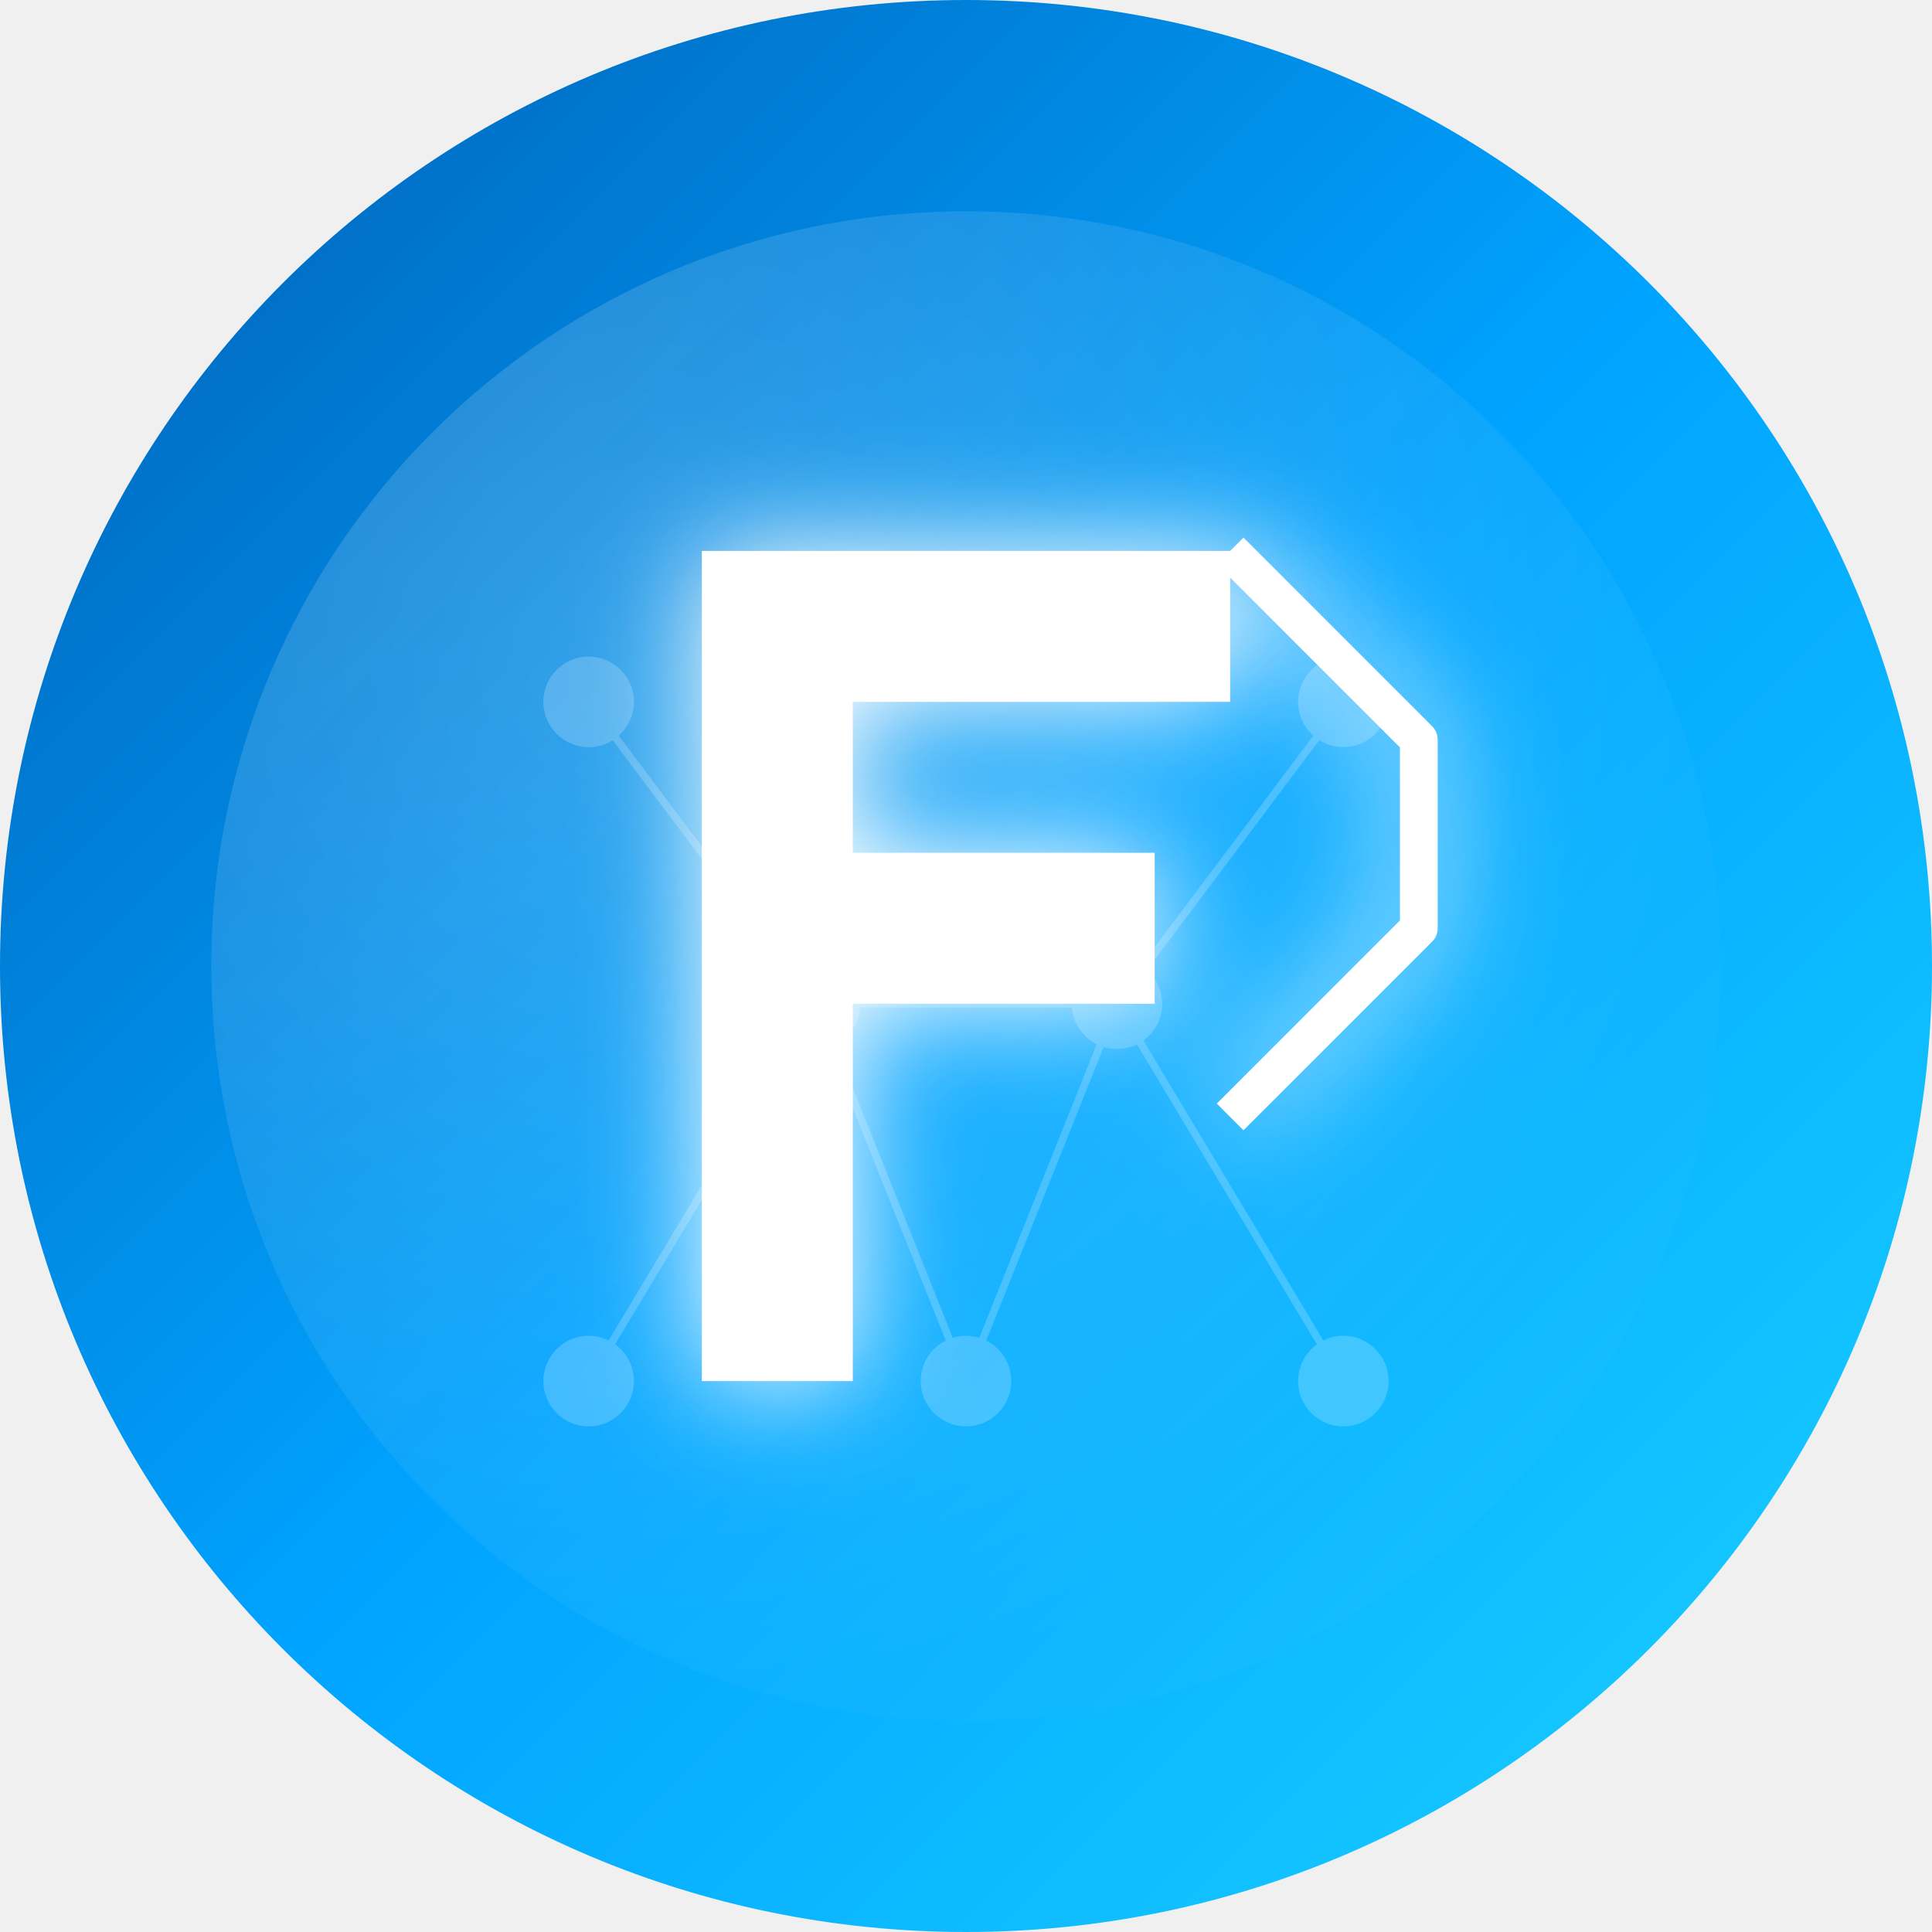
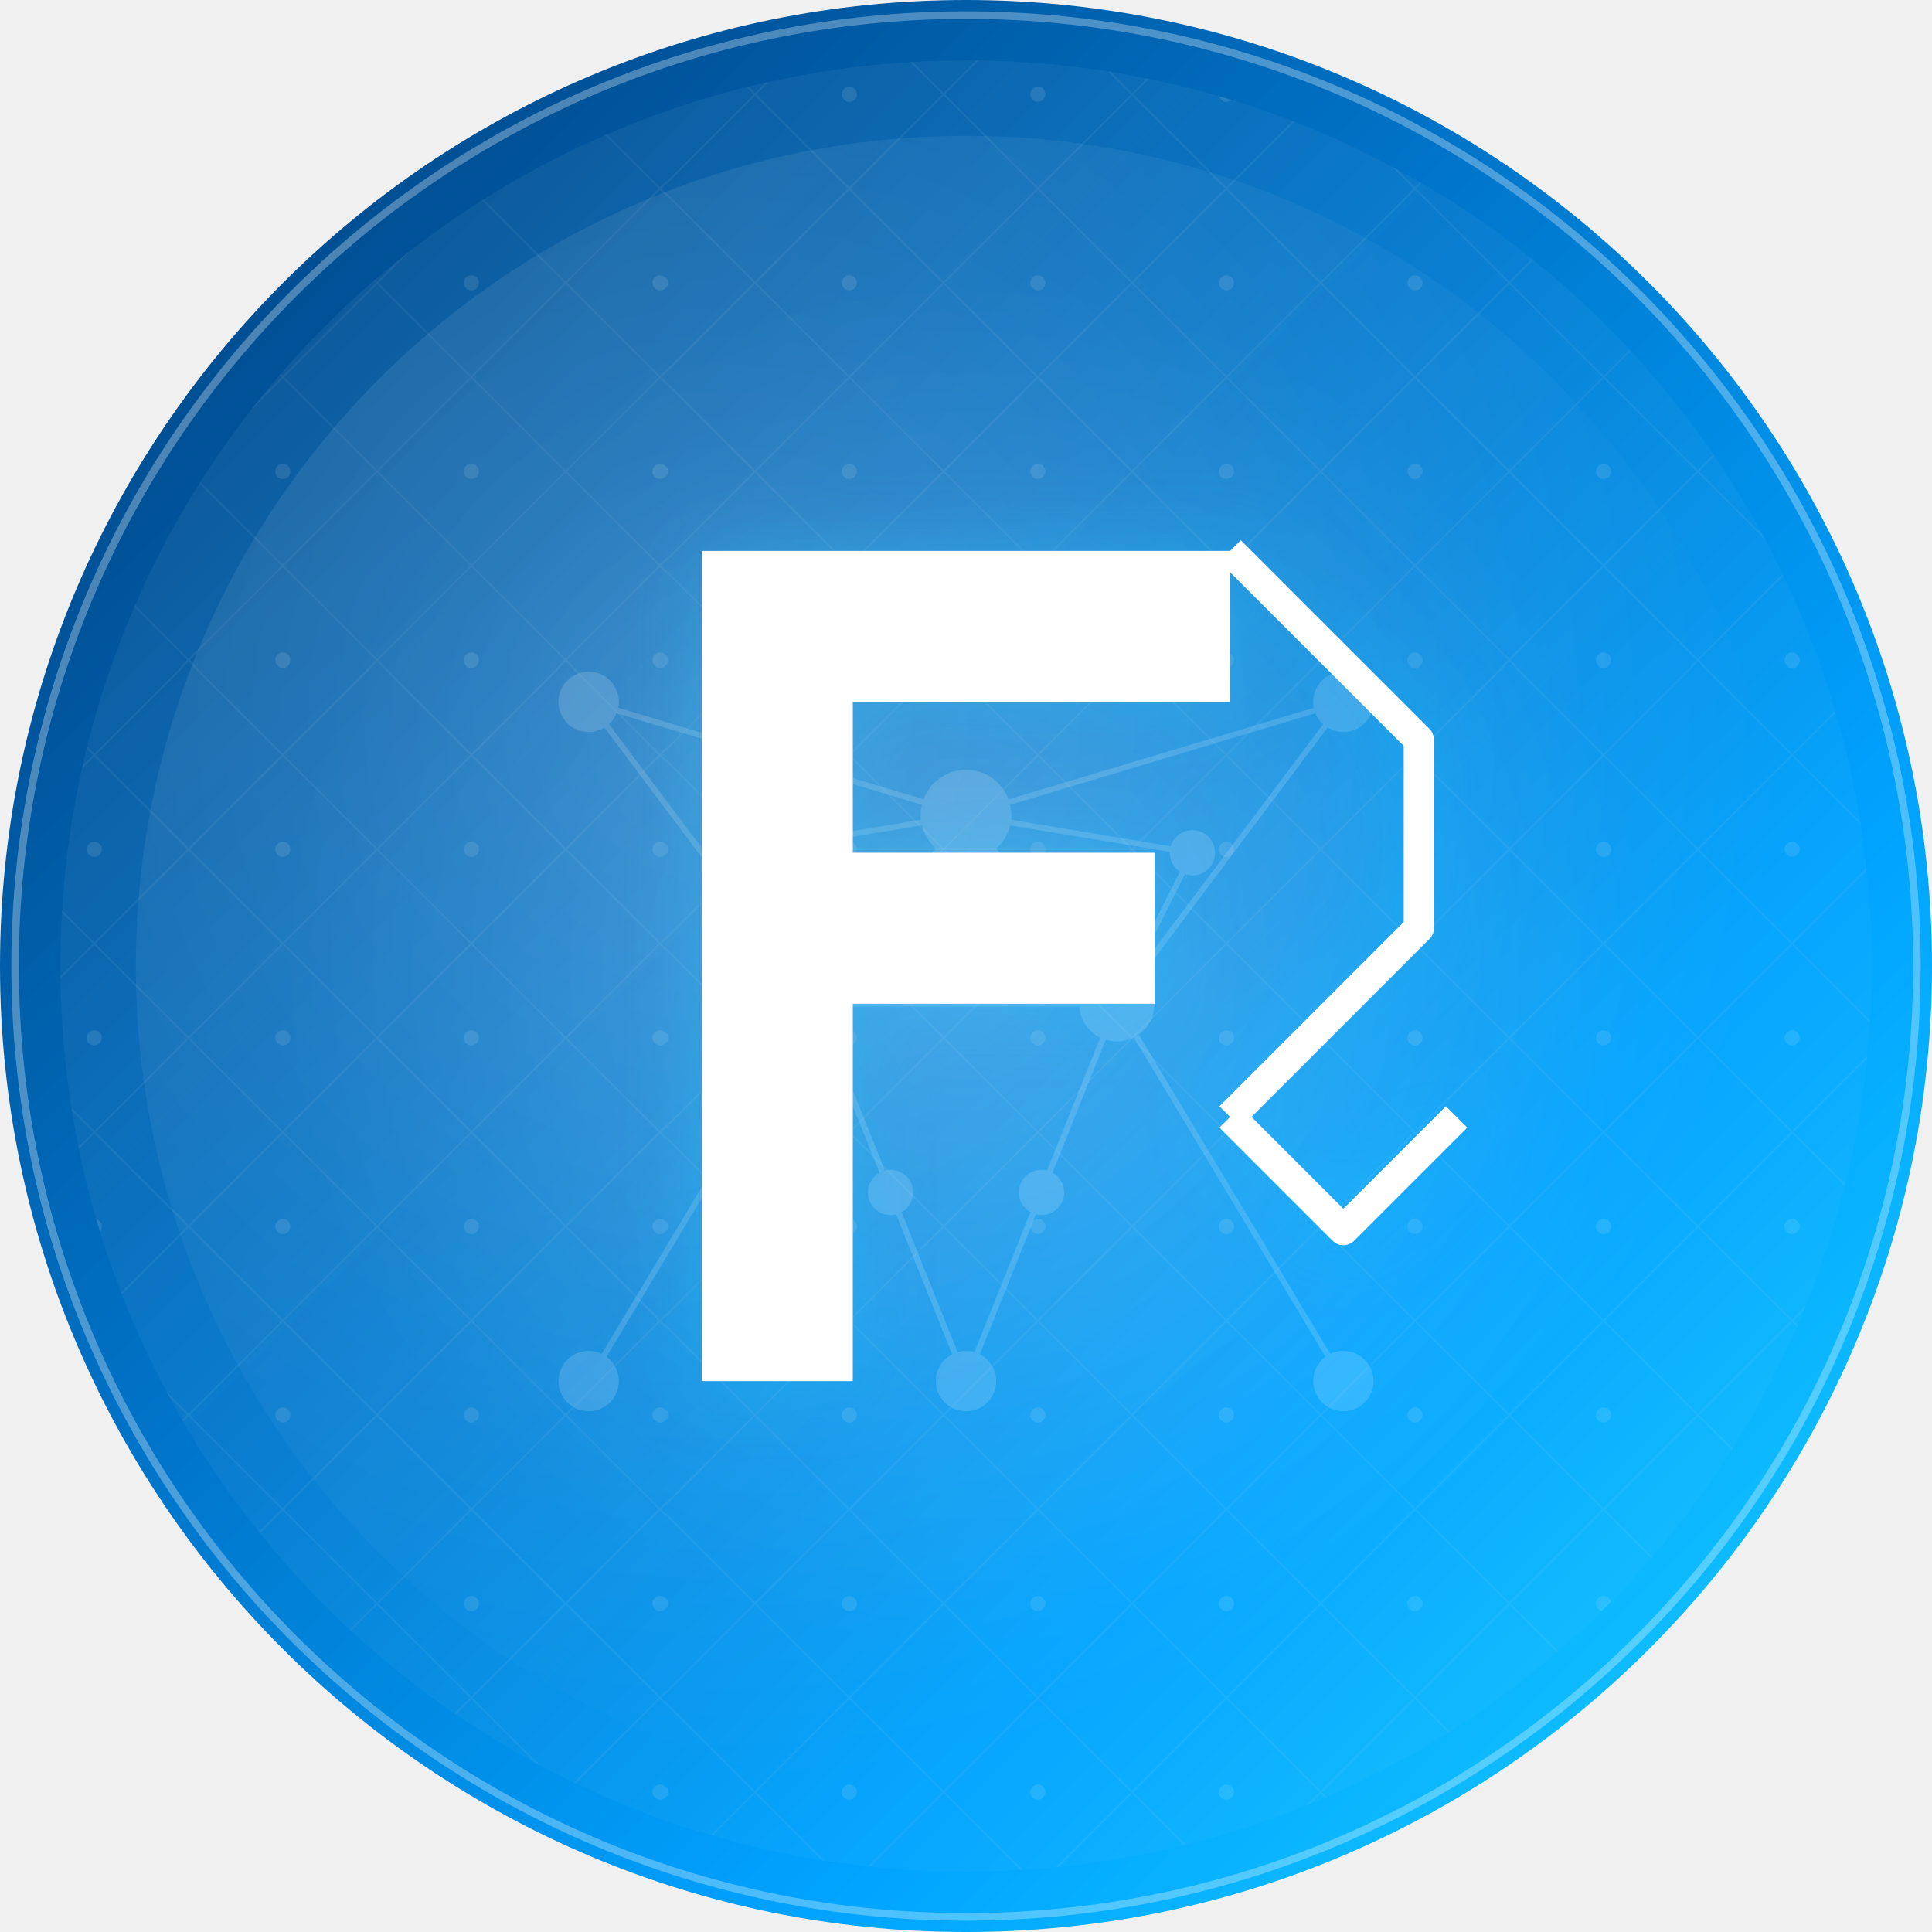
<svg xmlns="http://www.w3.org/2000/svg" width="512" height="512" viewBox="0 0 512 512" fill="none">
  <defs>
-     <linearGradient id="gradient" x1="0%" y1="0%" x2="100%" y2="100%">
-       <stop offset="0%" stop-color="#005CB2" />
-       <stop offset="50%" stop-color="#00A3FF" />
+     <linearGradient id="primaryGradient" x1="0%" y1="0%" x2="100%" y2="100%">
+       <stop offset="0%" stop-color="#003A75" />
+       <stop offset="40%" stop-color="#0072C6" />
+       <stop offset="70%" stop-color="#00A3FF" />
      <stop offset="100%" stop-color="#1CD3FF" />
+     </linearGradient>
+     <linearGradient id="accentGradient" x1="100%" y1="0%" x2="0%" y2="100%">
+       <stop offset="0%" stop-color="#00C8FF" />
+       <stop offset="50%" stop-color="#007EFF" />
+       <stop offset="100%" stop-color="#0046B5" />
    </linearGradient>
    <linearGradient id="glassGradient" x1="0%" y1="0%" x2="100%" y2="100%">
      <stop offset="0%" stop-color="rgba(255, 255, 255, 0.4)" />
      <stop offset="100%" stop-color="rgba(255, 255, 255, 0.1)" />
    </linearGradient>
-     <radialGradient id="highlight" cx="30%" cy="30%" r="70%" fx="30%" fy="30%">
+     <radialGradient id="highlight" cx="35%" cy="35%" r="65%" fx="35%" fy="35%">
      <stop offset="0%" stop-color="rgba(255, 255, 255, 0.6)" />
      <stop offset="100%" stop-color="rgba(255, 255, 255, 0)" />
    </radialGradient>
+     <radialGradient id="pulseGradient" cx="50%" cy="50%" r="50%">
+       <stop offset="0%" stop-color="rgba(255, 255, 255, 0.8)" />
+       <stop offset="70%" stop-color="rgba(255, 255, 255, 0.2)" />
+       <stop offset="100%" stop-color="rgba(255, 255, 255, 0)" />
+     </radialGradient>
    <filter id="glow" x="-20%" y="-20%" width="140%" height="140%">
+       <feGaussianBlur stdDeviation="10" result="blur" />
+       <feFlood flood-color="#00C2FF" flood-opacity="0.3" result="coloredBlur" />
+       <feComposite in="coloredBlur" in2="blur" operator="in" result="coloredBlur" />
+       <feComposite in="SourceGraphic" in2="coloredBlur" operator="over" />
+     </filter>
+     <filter id="innerShadow" x="-50%" y="-50%" width="200%" height="200%">
+       <feOffset dx="0" dy="0" />
      <feGaussianBlur stdDeviation="15" result="blur" />
-       <feComposite in="SourceGraphic" in2="blur" operator="over" />
+       <feComposite in="SourceAlpha" in2="blur" operator="out" result="blurOut" />
+       <feFlood flood-color="#000" flood-opacity="0.15" result="color" />
+       <feComposite in="color" in2="blurOut" operator="in" result="shadow" />
+       <feComposite in="SourceGraphic" in2="shadow" operator="over" />
    </filter>
+     <pattern id="neuralPattern" x="0" y="0" width="50" height="50" patternUnits="userSpaceOnUse">
+       <path d="M25,0 L50,25 L25,50 L0,25 Z" fill="none" stroke="rgba(255,255,255,0.1)" stroke-width="0.5" />
+       <circle cx="25" cy="25" r="2" fill="rgba(255,255,255,0.2)" />
+     </pattern>
  </defs>
-   <circle cx="256" cy="256" r="256" fill="url(#gradient)" />
-   <g opacity="0.2">
-     <circle cx="156" cy="186" r="12" fill="white" />
-     <circle cx="356" cy="186" r="12" fill="white" />
-     <circle cx="256" cy="366" r="12" fill="white" />
-     <circle cx="156" cy="366" r="12" fill="white" />
-     <circle cx="356" cy="366" r="12" fill="white" />
-     <circle cx="216" cy="266" r="12" fill="white" />
-     <circle cx="296" cy="266" r="12" fill="white" />
-     <line x1="156" y1="186" x2="216" y2="266" stroke="white" stroke-width="2" />
-     <line x1="356" y1="186" x2="296" y2="266" stroke="white" stroke-width="2" />
-     <line x1="156" y1="366" x2="216" y2="266" stroke="white" stroke-width="2" />
-     <line x1="356" y1="366" x2="296" y2="266" stroke="white" stroke-width="2" />
-     <line x1="216" y1="266" x2="256" y2="366" stroke="white" stroke-width="2" />
-     <line x1="296" y1="266" x2="256" y2="366" stroke="white" stroke-width="2" />
-     <line x1="216" y1="266" x2="296" y2="266" stroke="white" stroke-width="2" />
+   <circle cx="256" cy="256" r="256" fill="url(#primaryGradient)" />
+   <circle cx="256" cy="256" r="240" fill="url(#neuralPattern)" opacity="0.5" filter="url(#innerShadow)" />
+   <g opacity="0.15">
+     <circle cx="156" cy="186" r="8" fill="white" />
+     <circle cx="356" cy="186" r="8" fill="white" />
+     <circle cx="256" cy="366" r="8" fill="white" />
+     <circle cx="156" cy="366" r="8" fill="white" />
+     <circle cx="356" cy="366" r="8" fill="white" />
+     <circle cx="216" cy="266" r="10" fill="white" />
+     <circle cx="296" cy="266" r="10" fill="white" />
+     <circle cx="256" cy="216" r="12" fill="white" />
+     <circle cx="196" cy="226" r="6" fill="white" />
+     <circle cx="316" cy="226" r="6" fill="white" />
+     <circle cx="236" cy="316" r="6" fill="white" />
+     <circle cx="276" cy="316" r="6" fill="white" />
+     <line x1="156" y1="186" x2="216" y2="266" stroke="white" stroke-width="1.5" />
+     <line x1="356" y1="186" x2="296" y2="266" stroke="white" stroke-width="1.5" />
+     <line x1="156" y1="366" x2="216" y2="266" stroke="white" stroke-width="1.5" />
+     <line x1="356" y1="366" x2="296" y2="266" stroke="white" stroke-width="1.5" />
+     <line x1="216" y1="266" x2="256" y2="366" stroke="white" stroke-width="1.5" />
+     <line x1="296" y1="266" x2="256" y2="366" stroke="white" stroke-width="1.5" />
+     <line x1="216" y1="266" x2="296" y2="266" stroke="white" stroke-width="1.5" />
+     <line x1="216" y1="266" x2="256" y2="216" stroke="white" stroke-width="1.5" />
+     <line x1="296" y1="266" x2="256" y2="216" stroke="white" stroke-width="1.5" />
+     <line x1="156" y1="186" x2="256" y2="216" stroke="white" stroke-width="1.5" />
+     <line x1="356" y1="186" x2="256" y2="216" stroke="white" stroke-width="1.5" />
+     <line x1="196" y1="226" x2="256" y2="216" stroke="white" stroke-width="1.5" />
+     <line x1="316" y1="226" x2="256" y2="216" stroke="white" stroke-width="1.5" />
+     <line x1="196" y1="226" x2="216" y2="266" stroke="white" stroke-width="1.5" />
+     <line x1="316" y1="226" x2="296" y2="266" stroke="white" stroke-width="1.5" />
+     <line x1="236" y1="316" x2="216" y2="266" stroke="white" stroke-width="1.5" />
+     <line x1="276" y1="316" x2="296" y2="266" stroke="white" stroke-width="1.5" />
+     <line x1="236" y1="316" x2="256" y2="366" stroke="white" stroke-width="1.5" />
+     <line x1="276" y1="316" x2="256" y2="366" stroke="white" stroke-width="1.5" />
  </g>
+   <circle cx="256" cy="256" r="180" fill="url(#pulseGradient)" opacity="0.2">
+     <animate attributeName="r" values="180;190;180" dur="3s" repeatCount="indefinite" />
+     <animate attributeName="opacity" values="0.2;0.3;0.2" dur="3s" repeatCount="indefinite" />
+   </circle>
  <g filter="url(#glow)">
    <path d="M186 146H326V186H226V226H306V266H226V366H186V146Z" fill="white" />
-     <path d="M326 146L376 196V246L326 296" stroke="white" stroke-width="10" stroke-linejoin="round" />
+     <path d="M326 146L376 196V246L326 296" stroke="white" stroke-width="8" stroke-linejoin="round" />
+     <path d="M326 296L356 326L386 296" stroke="white" stroke-width="8" stroke-linejoin="round" />
+     <line x1="186" y1="146" x2="186" y2="366" stroke="url(#accentGradient)" stroke-width="4" />
  </g>
-   <circle cx="256" cy="256" r="200" fill="url(#highlight)" opacity="0.3" />
-   <circle cx="256" cy="256" r="200" fill="url(#glassGradient)" opacity="0.1" />
+   <circle cx="256" cy="256" r="220" fill="url(#highlight)" opacity="0.25" />
+   <circle cx="256" cy="256" r="240" fill="url(#glassGradient)" opacity="0.15" />
+   <circle cx="256" cy="256" r="252" fill="none" stroke="rgba(255,255,255,0.3)" stroke-width="2" />
</svg>
